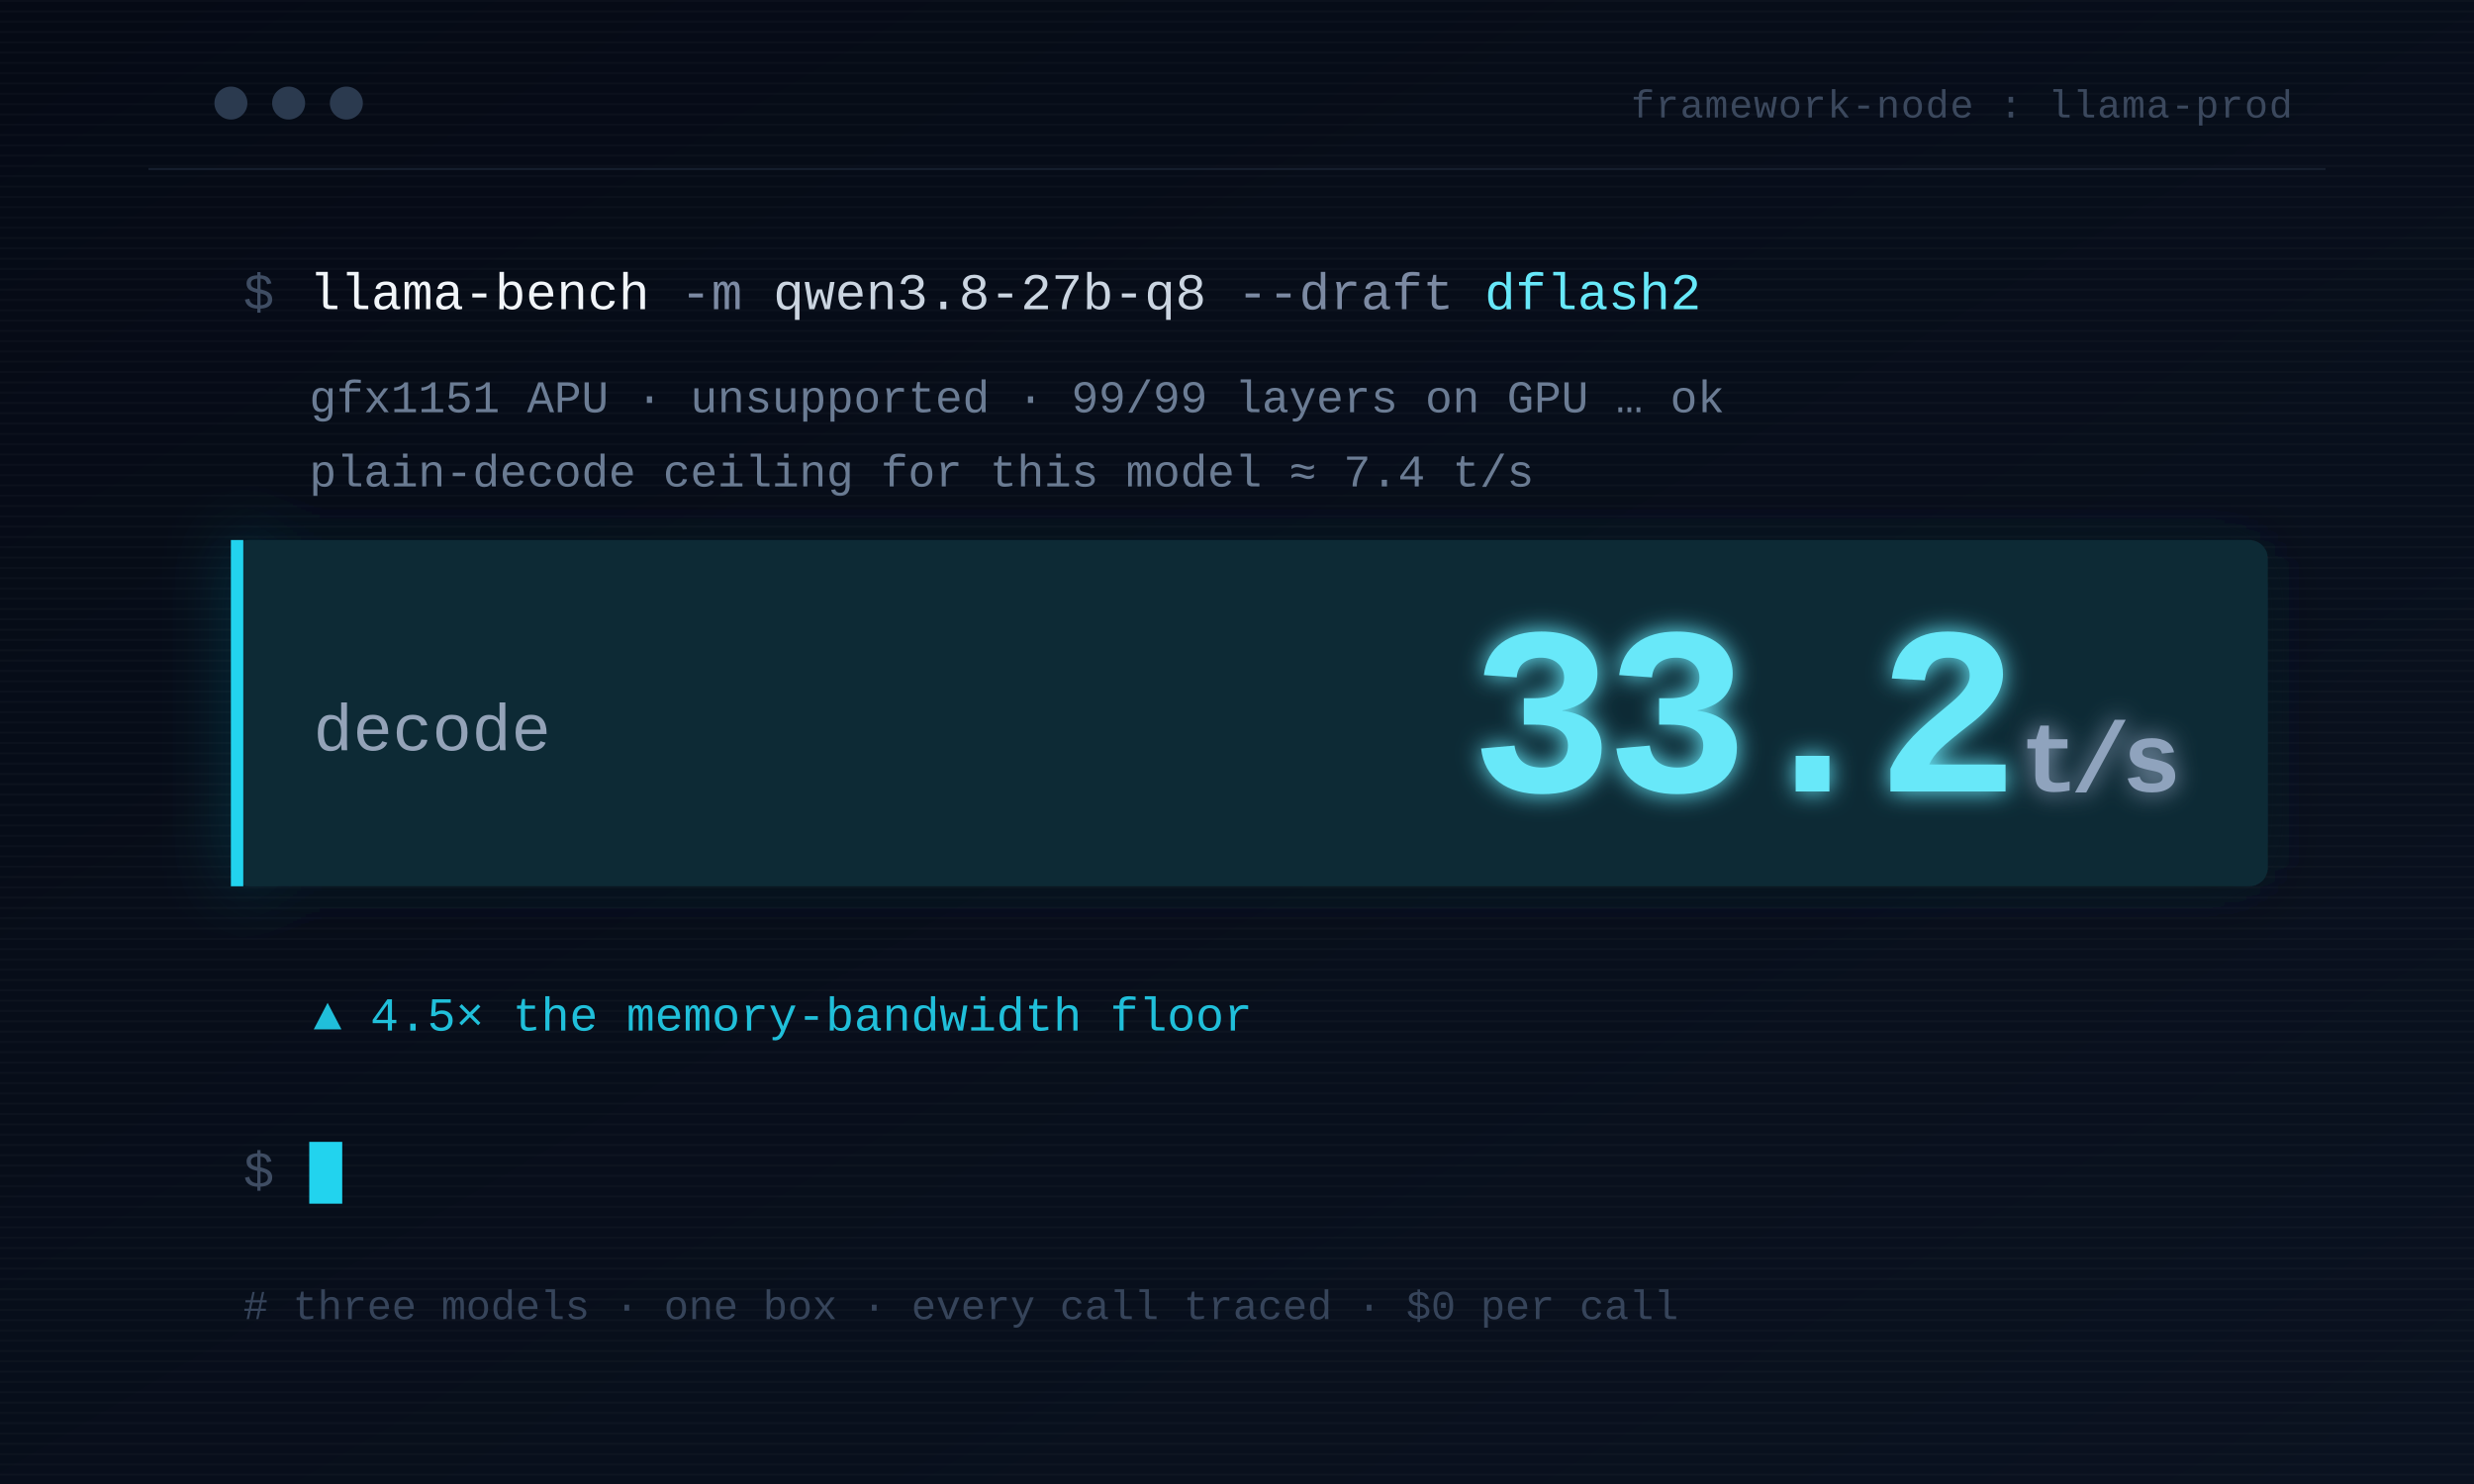
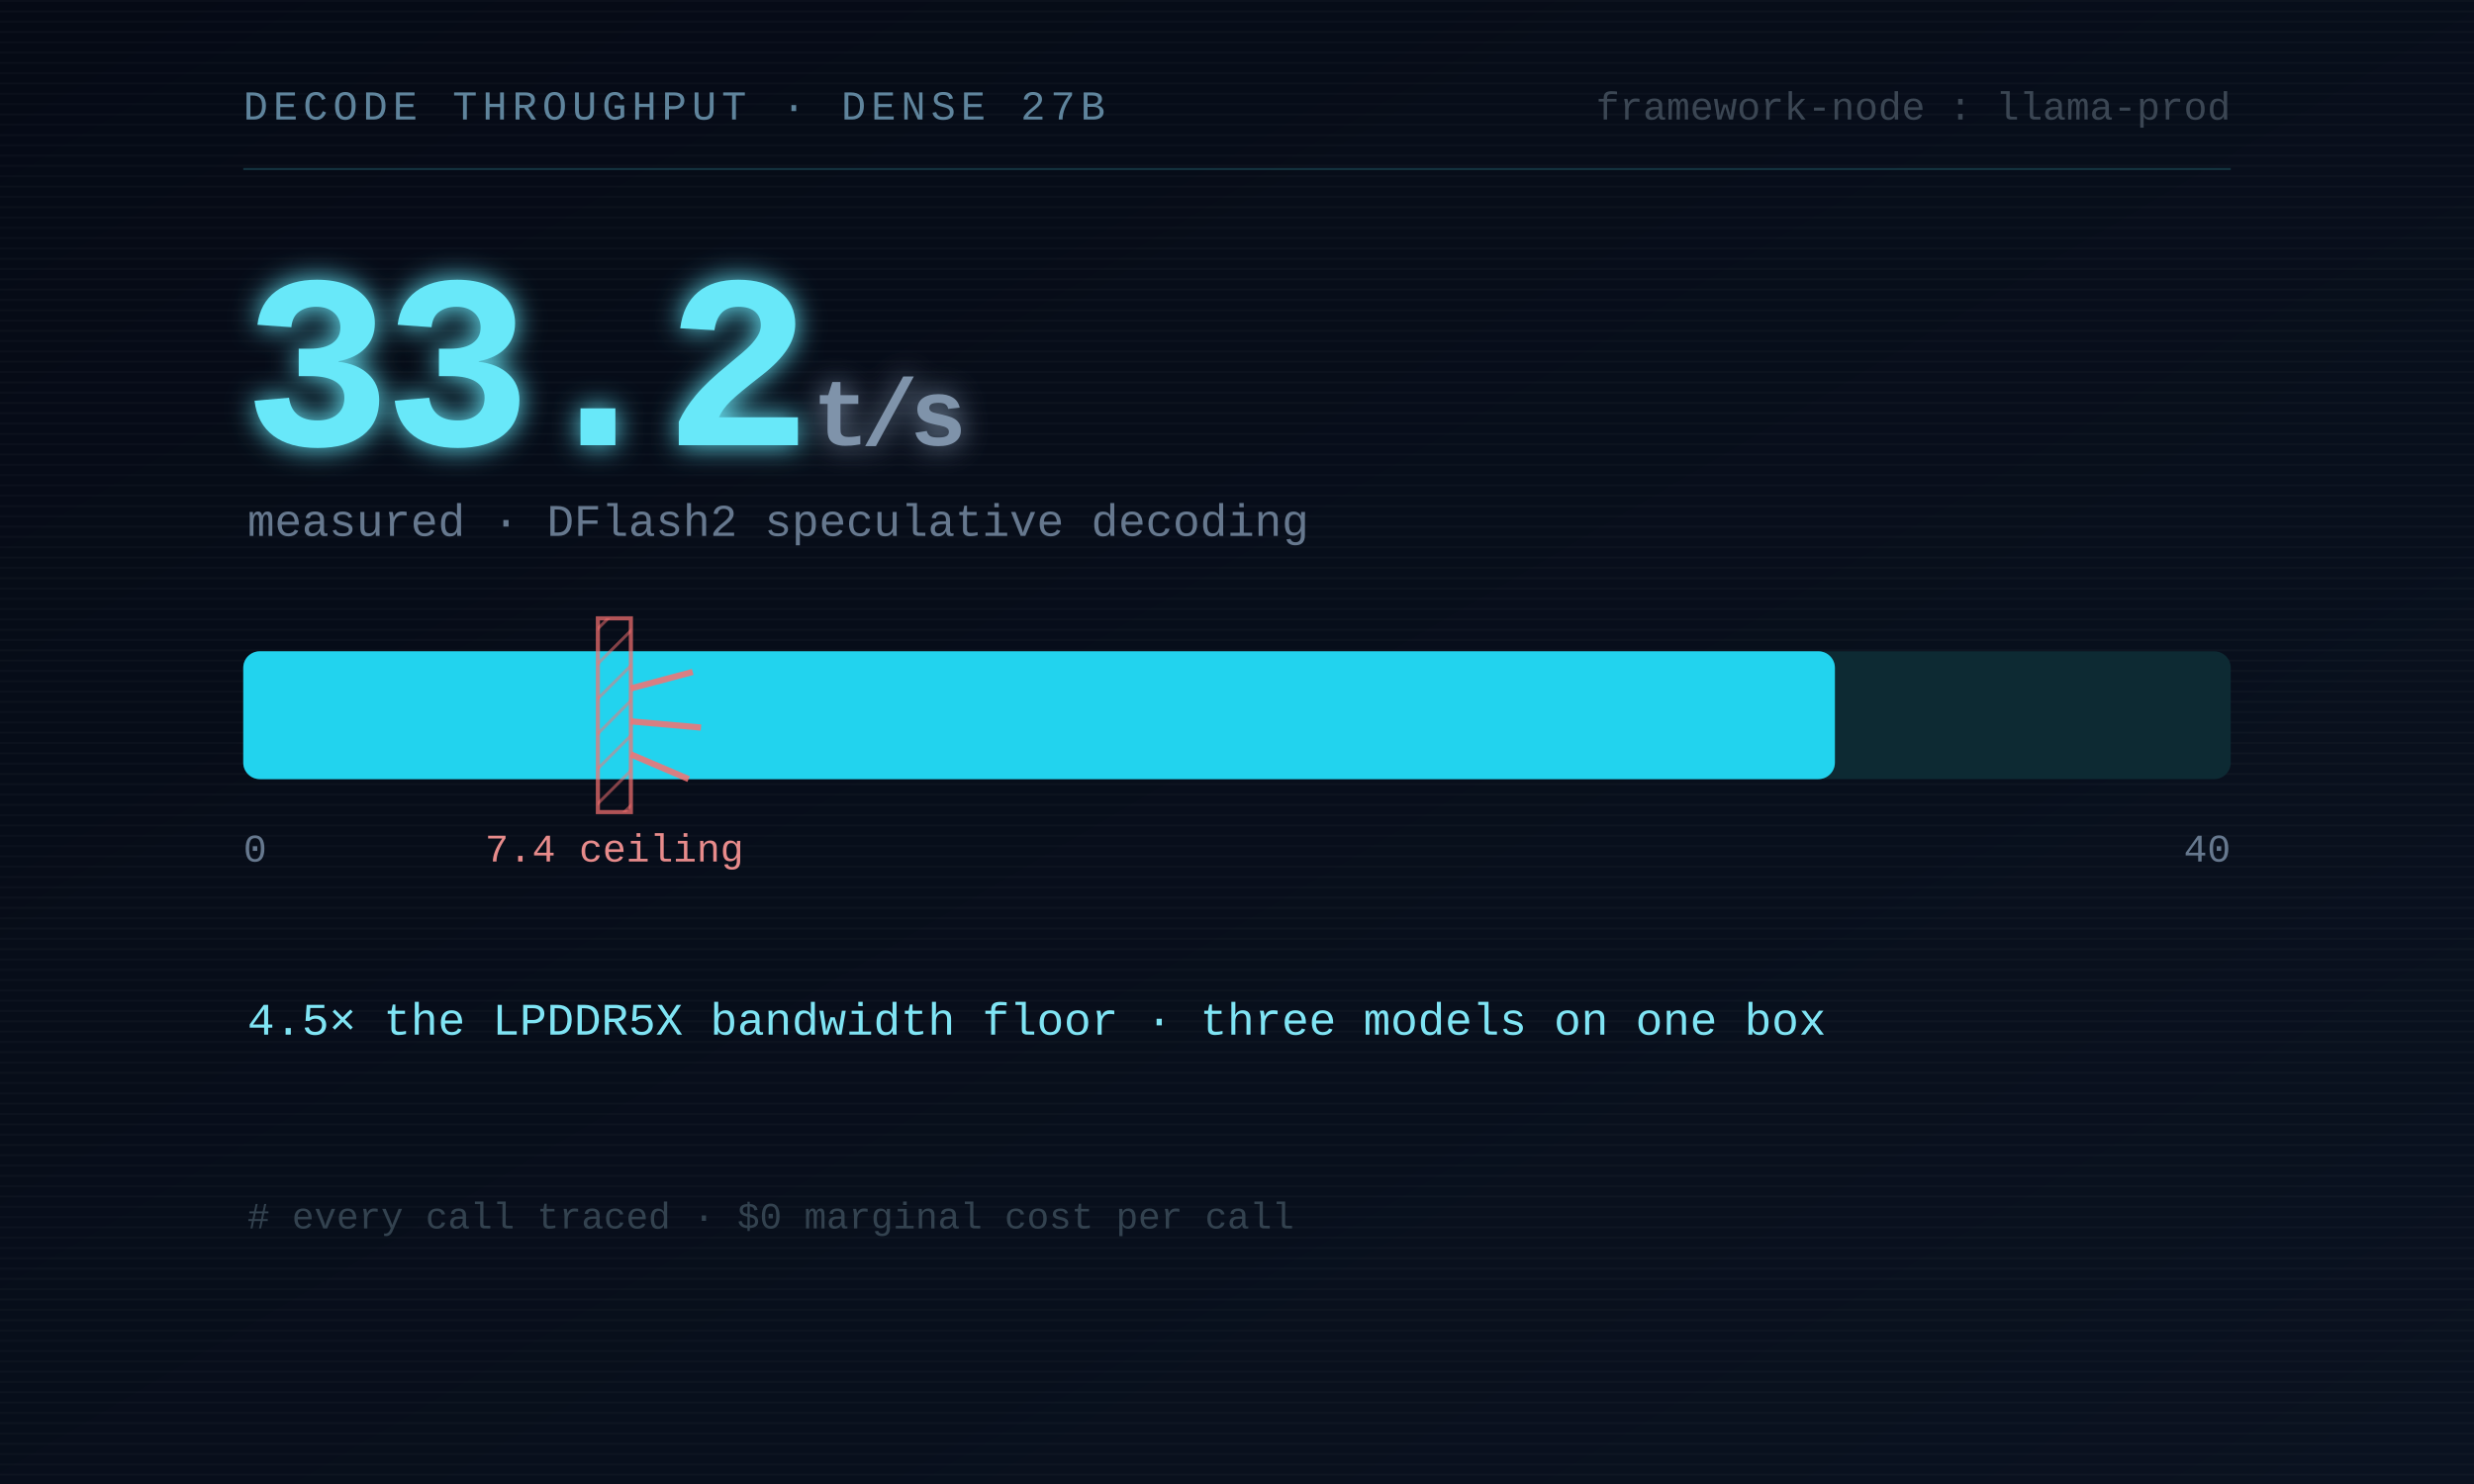
<svg xmlns="http://www.w3.org/2000/svg" viewBox="0 0 1200 720" role="img" aria-labelledby="ie-t ie-d">
  <defs>
    <linearGradient id="ieBg" x1="0" y1="0" x2="1" y2="1">
      <stop offset="0" stop-color="#050a15" />
      <stop offset="1" stop-color="#0a1220" />
    </linearGradient>
    <pattern id="ieScan" width="5" height="5" patternUnits="userSpaceOnUse">
      <rect width="5" height="1" fill="#ffffff" opacity="0.02" />
    </pattern>
-     <filter id="ieGlow" x="-50%" y="-80%" width="200%" height="260%">
-       <feGaussianBlur stdDeviation="6" result="b" />
+     <pattern id="ieHatch" width="12" height="12" patternUnits="userSpaceOnUse" patternTransform="rotate(45)">
+       <line x1="0" y1="0" x2="0" y2="12" stroke="#f87171" stroke-width="3" opacity=".5" />
+     </pattern>
+     <filter id="ieGlow" x="-60%" y="-80%" width="220%" height="260%">
+       <feGaussianBlur stdDeviation="7" result="b" />
      <feMerge>
        <feMergeNode in="b" />
-         <feMergeNode in="SourceGraphic" />
-       </feMerge>
-     </filter>
-     <filter id="ieBand" x="-15%" y="-70%" width="130%" height="240%">
-       <feGaussianBlur stdDeviation="16" result="b" />
-       <feComponentTransfer in="b" result="bt">
-         <feFuncA type="linear" slope="0.30" />
-       </feComponentTransfer>
-       <feMerge>
-         <feMergeNode in="bt" />
        <feMergeNode in="SourceGraphic" />
      </feMerge>
    </filter>
  </defs>
  <rect width="1200" height="720" fill="url(#ieBg)" />
  <rect width="1200" height="720" fill="url(#ieScan)" />
  <g font-family="'SF Mono','SFMono-Regular',ui-monospace,Menlo,Consolas,'Liberation Mono',monospace">
-     <circle cx="112" cy="50" r="8" fill="#2b3a4f" />
-     <circle cx="140" cy="50" r="8" fill="#2b3a4f" />
-     <circle cx="168" cy="50" r="8" fill="#2b3a4f" />
-     <text x="1112" y="57" text-anchor="end" font-size="19" fill="#3b485d" letter-spacing="0.5">framework-node : llama-prod</text>
-     <line x1="72" y1="82" x2="1128" y2="82" stroke="#161f2e" stroke-width="1" />
-     <text x="118" y="150" font-size="25" fill="#3f4d63">$</text>
-     <text x="150" y="150" font-size="25" fill="#f1f5f9">llama-bench <tspan fill="#7c8aa3">-m</tspan>
-       <tspan fill="#cbd5e1">qwen3.8-27b-q8</tspan>
-       <tspan fill="#7c8aa3">--draft</tspan>
-       <tspan fill="#67e8f9">dflash2</tspan>
+     <text x="118" y="58" font-size="20" letter-spacing="2.5" fill="#5f849c">DECODE THROUGHPUT · DENSE 27B</text>
+     <text x="1082" y="58" text-anchor="end" font-size="19" fill="#3b4653">framework-node : llama-prod</text>
+     <line x1="118" y1="82" x2="1082" y2="82" stroke="#143440" stroke-width="1" />
+     <text x="118" y="216" font-size="120" font-weight="800" letter-spacing="-4" fill="#67e8f9" filter="url(#ieGlow)">33.2<tspan font-size="46" font-weight="700" fill="#7f93aa"> t/s</tspan>
    </text>
-     <text x="150" y="200" font-size="22" fill="#6b7c94">gfx1151 APU · unsupported · 99/99 layers on GPU … ok</text>
-     <text x="150" y="236" font-size="22" fill="#6b7c94">plain-decode ceiling for this model ≈ 7.4 t/s</text>
-     <g filter="url(#ieBand)">
-       <rect x="112" y="262" width="988" height="168" rx="9" fill="#0b2a34" />
-       <rect x="112" y="262" width="6" height="168" fill="#22d3ee" />
-     </g>
-     <text x="152" y="364" font-size="32" fill="#94a3b8">decode</text>
-     <text x="1058" y="384" text-anchor="end" font-size="116" font-weight="800" letter-spacing="-4" fill="#67e8f9" filter="url(#ieGlow)">33.2<tspan font-size="48" font-weight="700" fill="#8fa3bd"> t/s</tspan>
-     </text>
-     <text x="152" y="500" font-size="23" fill="#22d3ee" opacity=".9">▲  4.5× the memory-bandwidth floor</text>
-     <text x="118" y="576" font-size="25" fill="#3f4d63">$</text>
-     <rect x="150" y="554" width="16" height="30" fill="#22d3ee">
-       <animate attributeName="opacity" values="1;1;0;0" dur="1.15s" repeatCount="indefinite" />
-     </rect>
-     <text x="118" y="640" font-size="20" fill="#36445a"># three models · one box · every call traced · $0 per call</text>
+     <text x="120" y="260" font-size="22" fill="#66788e">measured · DFlash2 speculative decoding</text>
+     <rect x="118" y="316" width="964" height="62" rx="8" fill="#0d2a33" />
+     <rect x="118" y="316" width="772" height="62" rx="8" fill="#22d3ee" />
+     <rect x="118" y="316" width="772" height="62" rx="8" fill="#22d3ee" opacity=".25" />
+     <rect x="290" y="300" width="16" height="94" fill="url(#ieHatch)" />
+     <rect x="290" y="300" width="16" height="94" fill="none" stroke="#f87171" stroke-opacity=".7" stroke-width="2" />
+     <path d="M306 334l30-8M306 350l34 3M306 366l28 12" stroke="#f87171" stroke-opacity=".85" stroke-width="3" fill="none" />
+     <text x="118" y="418" font-size="19" fill="#66788e">0</text>
+     <text x="298" y="418" text-anchor="middle" font-size="19" fill="#e78b8b">7.4  ceiling</text>
+     <text x="1082" y="418" text-anchor="end" font-size="19" fill="#66788e">40</text>
+     <text x="120" y="502" font-size="22" fill="#7fe4f4">4.5× the LPDDR5X bandwidth floor · three models on one box</text>
+     <text x="120" y="596" font-size="18" fill="#33424f"># every call traced · $0 marginal cost per call</text>
  </g>
</svg>
